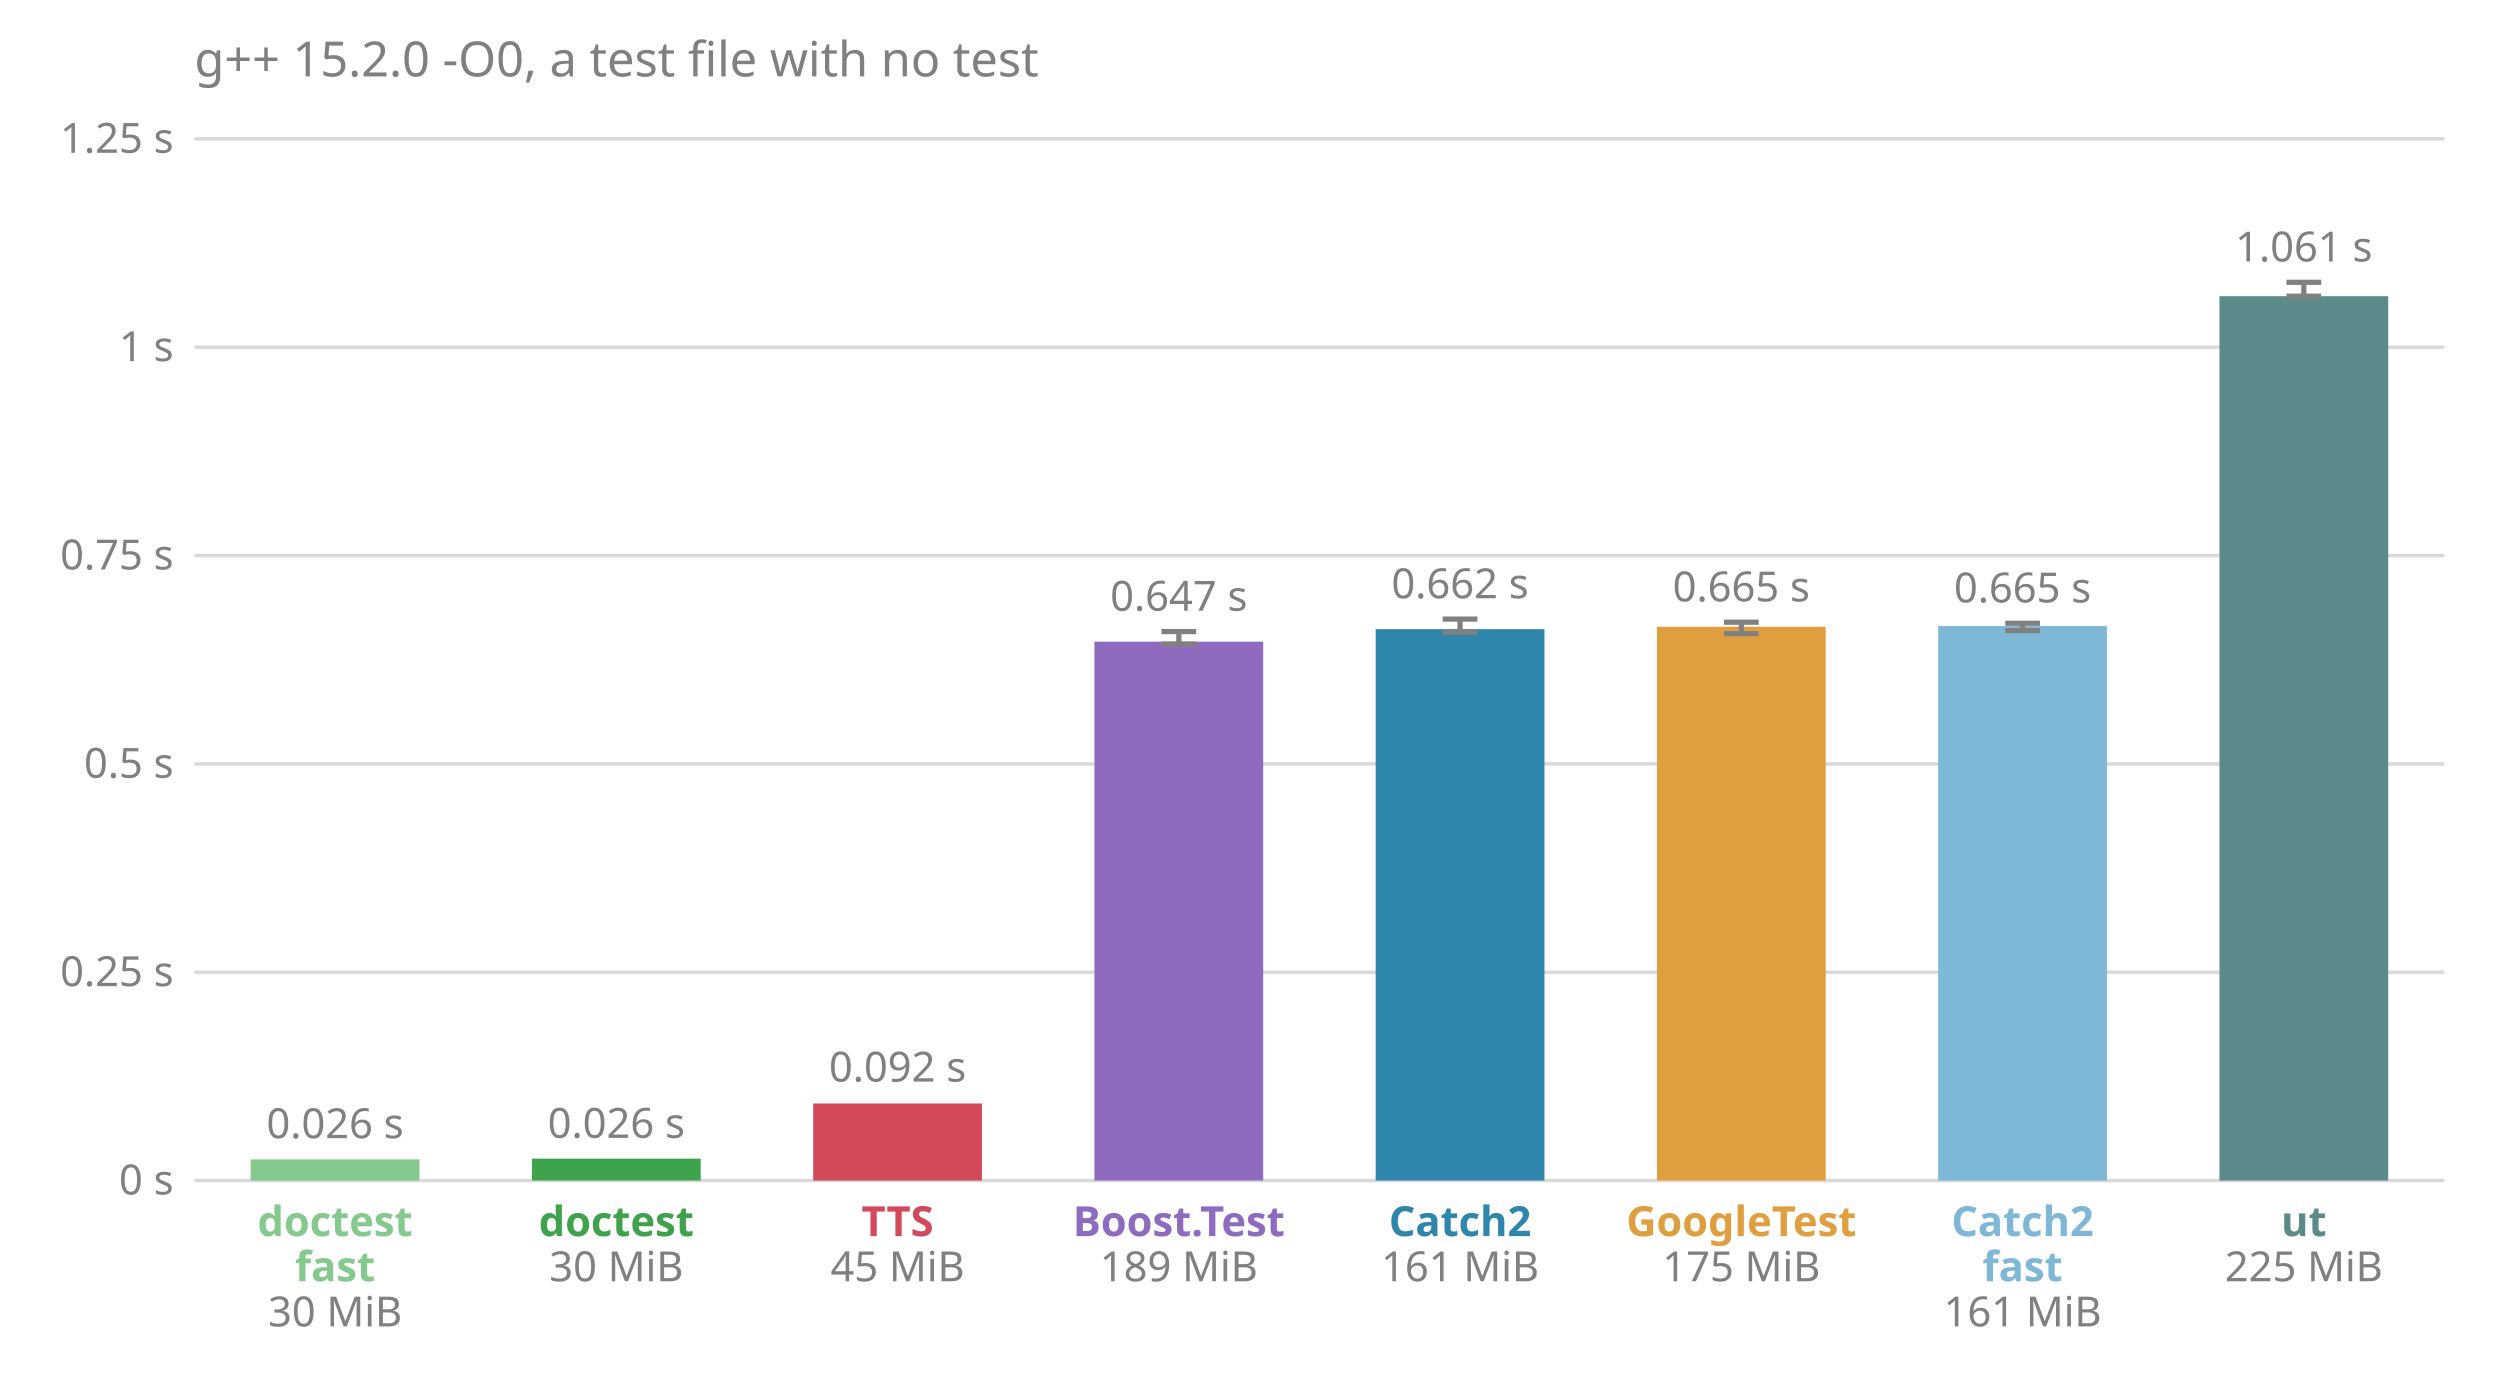
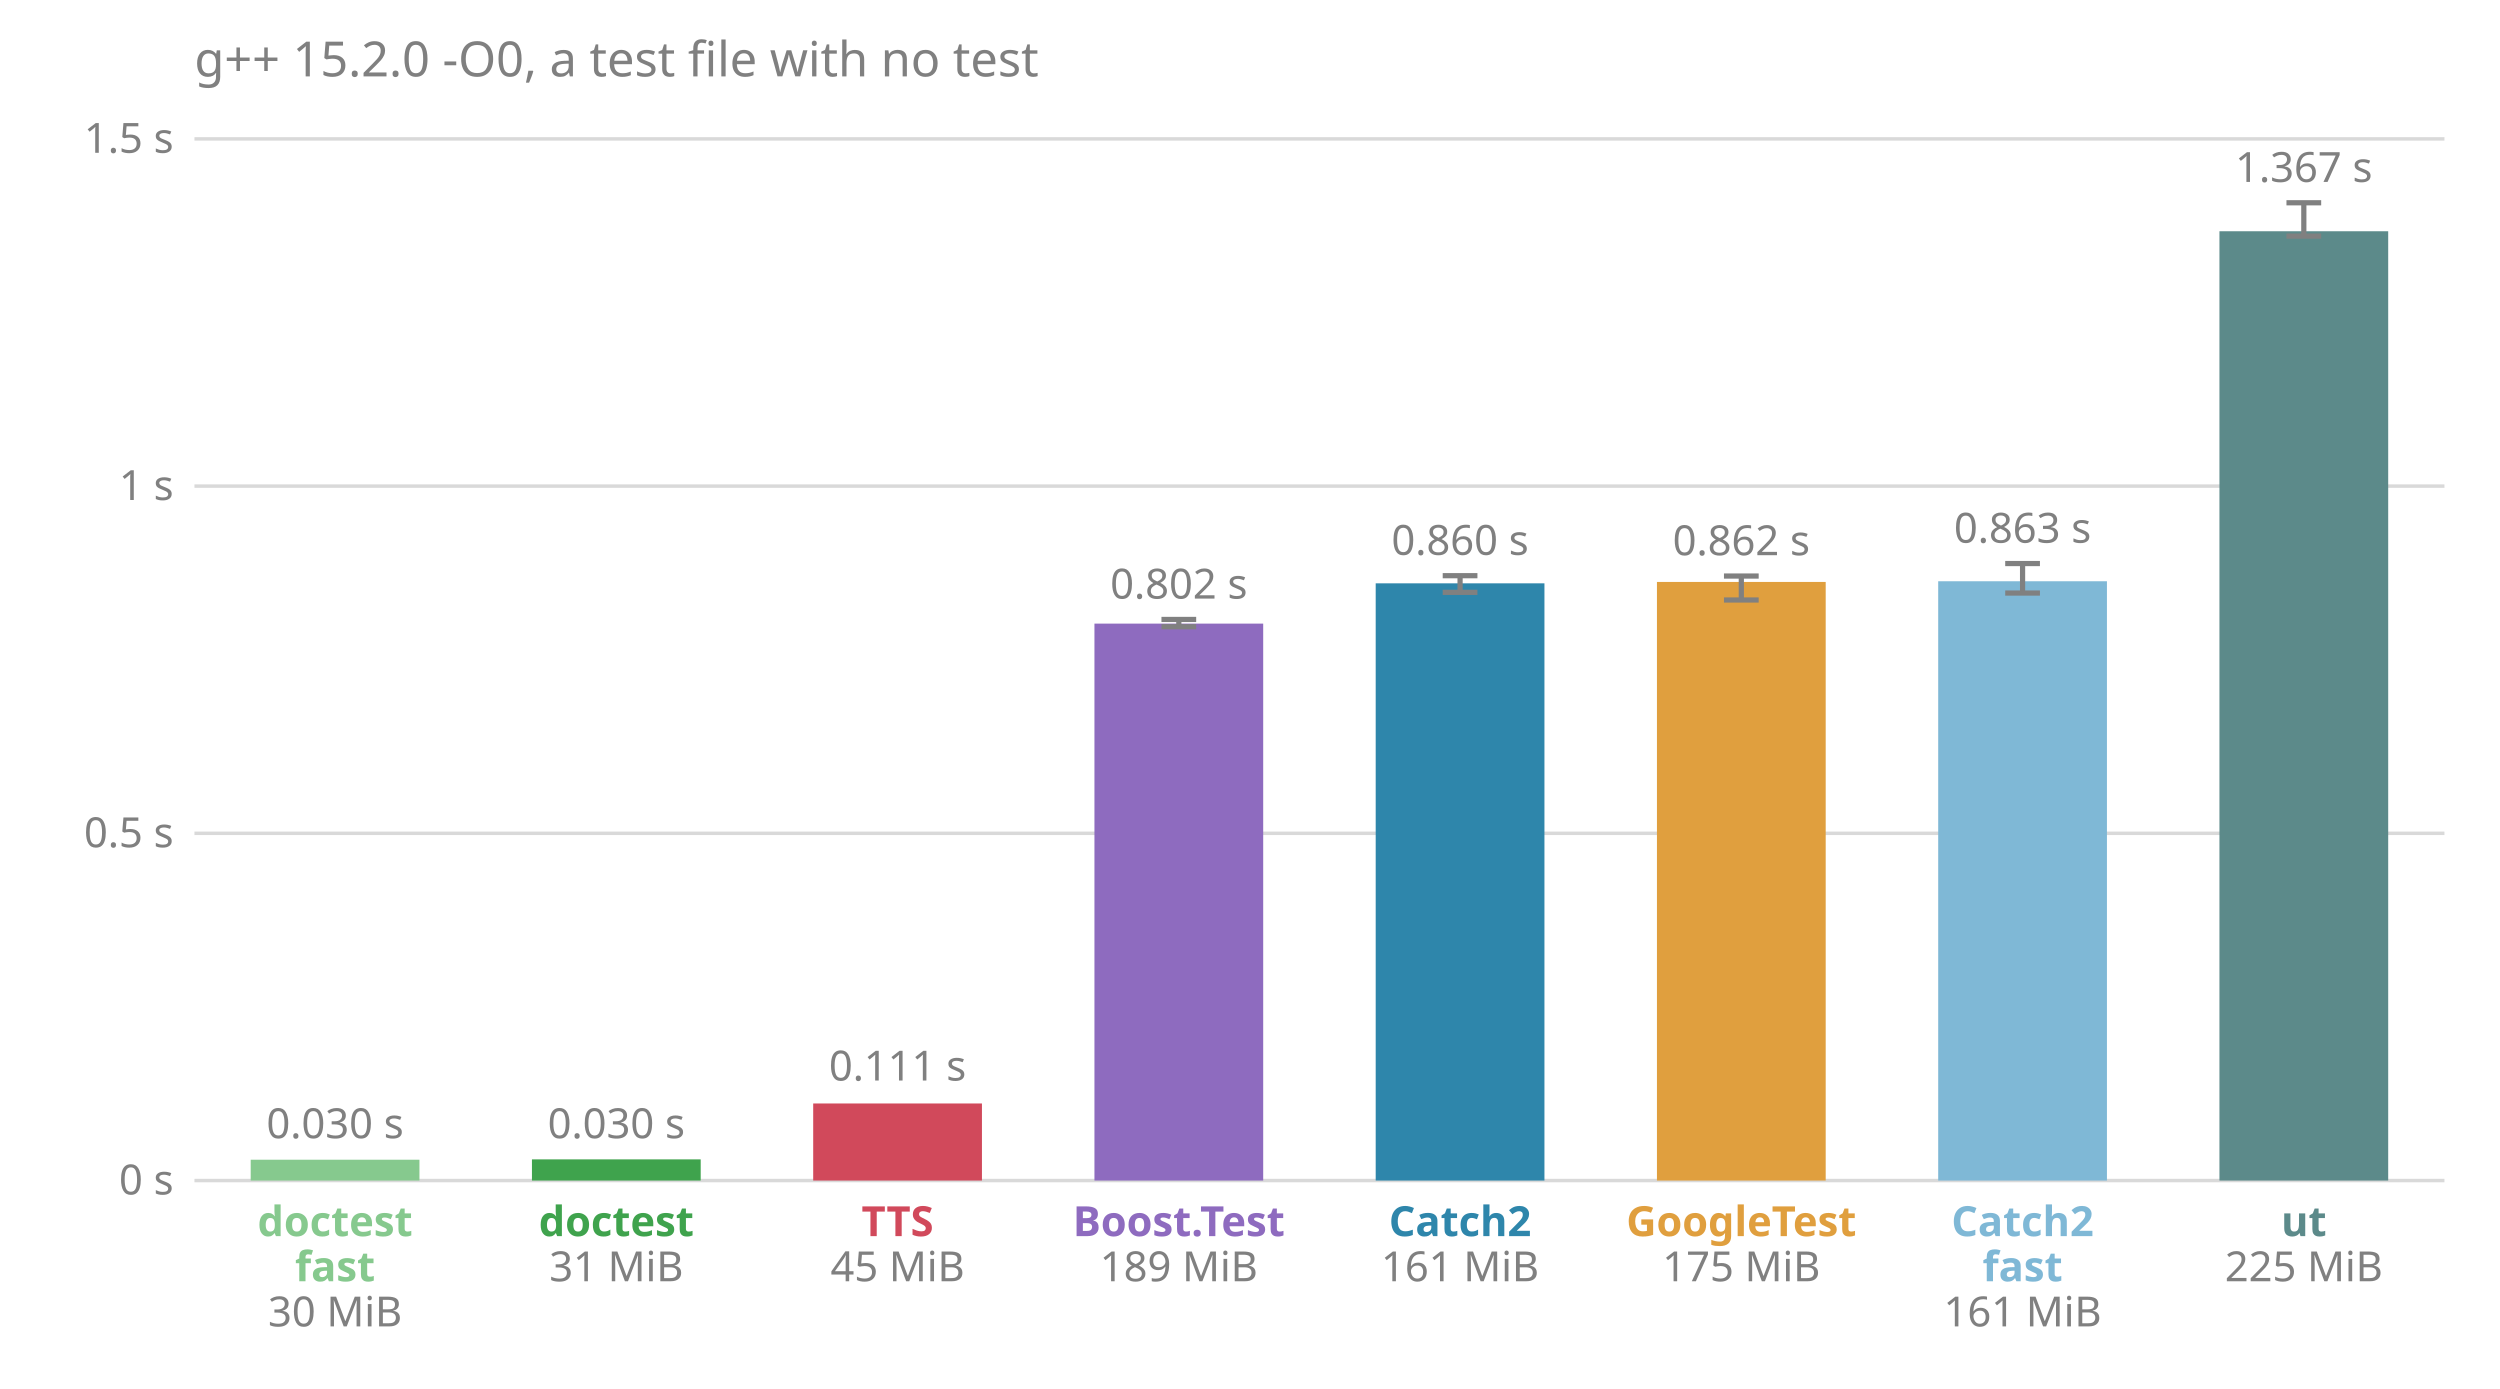
<svg xmlns="http://www.w3.org/2000/svg" viewBox="0 0 720 400" font-family="sans-serif" font-size="12">
  <text x="56.0" y="22.0" fill="#808080" font-size="14">g++ 15.2.0 -O0, a test file with no test</text>
  <line x1="56.0" x2="704.0" y1="340.0" y2="340.0" stroke="#808080" stroke-opacity="0.3" />
  <text x="50.0" y="344.0" fill="#808080" text-anchor="end">0 s</text>
-   <line x1="56.0" x2="704.0" y1="280.0" y2="280.0" stroke="#808080" stroke-opacity="0.3" />
-   <text x="50.0" y="284.0" fill="#808080" text-anchor="end">0.25 s</text>
-   <line x1="56.0" x2="704.0" y1="220.0" y2="220.0" stroke="#808080" stroke-opacity="0.3" />
-   <text x="50.0" y="224.0" fill="#808080" text-anchor="end">0.5 s</text>
-   <line x1="56.0" x2="704.0" y1="160.0" y2="160.0" stroke="#808080" stroke-opacity="0.3" />
-   <text x="50.0" y="164.0" fill="#808080" text-anchor="end">0.75 s</text>
-   <line x1="56.0" x2="704.0" y1="100.0" y2="100.0" stroke="#808080" stroke-opacity="0.3" />
-   <text x="50.0" y="104.0" fill="#808080" text-anchor="end">1 s</text>
+   <line x1="56.0" x2="704.0" y1="240.0" y2="240.0" stroke="#808080" stroke-opacity="0.3" />
+   <text x="50.0" y="244.0" fill="#808080" text-anchor="end">0.5 s</text>
+   <line x1="56.0" x2="704.0" y1="140.0" y2="140.0" stroke="#808080" stroke-opacity="0.3" />
+   <text x="50.0" y="144.0" fill="#808080" text-anchor="end">1 s</text>
  <line x1="56.0" x2="704.0" y1="40.0" y2="40.0" stroke="#808080" stroke-opacity="0.3" />
-   <text x="50.0" y="44.0" fill="#808080" text-anchor="end">1.25 s</text>
-   <rect x="72.2" y="333.9" width="48.6" height="6.1" fill="#86c98e" />
-   <text x="96.5" y="327.8" fill="#808080" text-anchor="middle">0.026 s</text>
+   <text x="50.0" y="44.0" fill="#808080" text-anchor="end">1.5 s</text>
+   <rect x="72.2" y="334.0" width="48.6" height="6.0" fill="#86c98e" />
+   <text x="96.5" y="327.8" fill="#808080" text-anchor="middle">0.030 s</text>
  <text x="96.5" y="356.0" fill="#86c98e" font-weight="bold" text-anchor="middle">doctest</text>
  <text x="96.5" y="369.0" fill="#86c98e" font-weight="bold" text-anchor="middle">fast</text>
  <text x="96.5" y="382.0" fill="#808080" text-anchor="middle">30 MiB</text>
-   <rect x="153.2" y="333.7" width="48.6" height="6.3" fill="#3fa34d" />
-   <text x="177.5" y="327.7" fill="#808080" text-anchor="middle">0.026 s</text>
+   <rect x="153.2" y="333.9" width="48.6" height="6.1" fill="#3fa34d" />
+   <text x="177.5" y="327.8" fill="#808080" text-anchor="middle">0.030 s</text>
  <text x="177.5" y="356.0" fill="#3fa34d" font-weight="bold" text-anchor="middle">doctest</text>
-   <text x="177.5" y="369.0" fill="#808080" text-anchor="middle">30 MiB</text>
+   <text x="177.5" y="369.0" fill="#808080" text-anchor="middle">31 MiB</text>
  <rect x="234.2" y="317.8" width="48.6" height="22.2" fill="#d1495b" />
-   <text x="258.5" y="311.5" fill="#808080" text-anchor="middle">0.092 s</text>
+   <text x="258.5" y="311.2" fill="#808080" text-anchor="middle">0.111 s</text>
  <text x="258.5" y="356.0" fill="#d1495b" font-weight="bold" text-anchor="middle">TTS</text>
  <text x="258.5" y="369.0" fill="#808080" text-anchor="middle">45 MiB</text>
-   <rect x="315.2" y="184.8" width="48.6" height="155.2" fill="#8e6bbf" />
-   <line x1="339.5" x2="339.5" y1="185.5" y2="181.9" stroke="#808080" stroke-width="1.5" />
-   <line x1="334.5" x2="344.5" y1="185.5" y2="185.5" stroke="#808080" stroke-width="1.5" />
-   <line x1="334.5" x2="344.5" y1="181.9" y2="181.9" stroke="#808080" stroke-width="1.5" />
-   <text x="339.5" y="175.9" fill="#808080" text-anchor="middle">0.647 s</text>
+   <rect x="315.2" y="179.6" width="48.6" height="160.4" fill="#8e6bbf" />
+   <line x1="339.5" x2="339.5" y1="180.5" y2="178.4" stroke="#808080" stroke-width="1.5" />
+   <line x1="334.5" x2="344.5" y1="180.5" y2="180.5" stroke="#808080" stroke-width="1.5" />
+   <line x1="334.5" x2="344.5" y1="178.4" y2="178.4" stroke="#808080" stroke-width="1.5" />
+   <text x="339.5" y="172.4" fill="#808080" text-anchor="middle">0.802 s</text>
  <text x="339.5" y="356.0" fill="#8e6bbf" font-weight="bold" text-anchor="middle">Boost.Test</text>
  <text x="339.5" y="369.0" fill="#808080" text-anchor="middle">189 MiB</text>
-   <rect x="396.2" y="181.2" width="48.6" height="158.8" fill="#2e86ab" />
-   <line x1="420.5" x2="420.5" y1="182.1" y2="178.3" stroke="#808080" stroke-width="1.5" />
-   <line x1="415.5" x2="425.5" y1="182.1" y2="182.1" stroke="#808080" stroke-width="1.5" />
-   <line x1="415.5" x2="425.5" y1="178.3" y2="178.3" stroke="#808080" stroke-width="1.5" />
-   <text x="420.5" y="172.3" fill="#808080" text-anchor="middle">0.662 s</text>
+   <rect x="396.2" y="168.0" width="48.6" height="172.0" fill="#2e86ab" />
+   <line x1="420.5" x2="420.5" y1="170.6" y2="165.8" stroke="#808080" stroke-width="1.5" />
+   <line x1="415.5" x2="425.5" y1="170.6" y2="170.6" stroke="#808080" stroke-width="1.5" />
+   <line x1="415.5" x2="425.5" y1="165.8" y2="165.8" stroke="#808080" stroke-width="1.5" />
+   <text x="420.5" y="159.8" fill="#808080" text-anchor="middle">0.860 s</text>
  <text x="420.5" y="356.0" fill="#2e86ab" font-weight="bold" text-anchor="middle">Catch2</text>
  <text x="420.5" y="369.0" fill="#808080" text-anchor="middle">161 MiB</text>
-   <rect x="477.2" y="180.5" width="48.6" height="159.5" fill="#e09f3e" />
-   <line x1="501.5" x2="501.5" y1="182.5" y2="179.2" stroke="#808080" stroke-width="1.5" />
-   <line x1="496.5" x2="506.5" y1="182.5" y2="182.5" stroke="#808080" stroke-width="1.5" />
-   <line x1="496.5" x2="506.5" y1="179.2" y2="179.2" stroke="#808080" stroke-width="1.5" />
-   <text x="501.5" y="173.2" fill="#808080" text-anchor="middle">0.665 s</text>
+   <rect x="477.2" y="167.6" width="48.6" height="172.4" fill="#e09f3e" />
+   <line x1="501.5" x2="501.5" y1="172.8" y2="165.9" stroke="#808080" stroke-width="1.5" />
+   <line x1="496.5" x2="506.5" y1="172.8" y2="172.8" stroke="#808080" stroke-width="1.5" />
+   <line x1="496.5" x2="506.5" y1="165.9" y2="165.9" stroke="#808080" stroke-width="1.5" />
+   <text x="501.5" y="159.9" fill="#808080" text-anchor="middle">0.862 s</text>
  <text x="501.5" y="356.0" fill="#e09f3e" font-weight="bold" text-anchor="middle">GoogleTest</text>
  <text x="501.5" y="369.0" fill="#808080" text-anchor="middle">175 MiB</text>
-   <rect x="558.2" y="180.3" width="48.6" height="159.7" fill="#7fb8d6" />
-   <line x1="582.5" x2="582.5" y1="181.6" y2="179.5" stroke="#808080" stroke-width="1.5" />
-   <line x1="577.5" x2="587.5" y1="181.6" y2="181.6" stroke="#808080" stroke-width="1.5" />
-   <line x1="577.5" x2="587.5" y1="179.5" y2="179.5" stroke="#808080" stroke-width="1.5" />
-   <text x="582.5" y="173.5" fill="#808080" text-anchor="middle">0.665 s</text>
+   <rect x="558.2" y="167.4" width="48.6" height="172.6" fill="#7fb8d6" />
+   <line x1="582.5" x2="582.5" y1="170.8" y2="162.3" stroke="#808080" stroke-width="1.5" />
+   <line x1="577.5" x2="587.5" y1="170.8" y2="170.8" stroke="#808080" stroke-width="1.5" />
+   <line x1="577.5" x2="587.5" y1="162.3" y2="162.3" stroke="#808080" stroke-width="1.5" />
+   <text x="582.5" y="156.3" fill="#808080" text-anchor="middle">0.863 s</text>
  <text x="582.5" y="356.0" fill="#7fb8d6" font-weight="bold" text-anchor="middle">Catch2</text>
  <text x="582.5" y="369.0" fill="#7fb8d6" font-weight="bold" text-anchor="middle">fast</text>
  <text x="582.5" y="382.0" fill="#808080" text-anchor="middle">161 MiB</text>
-   <rect x="639.2" y="85.3" width="48.6" height="254.7" fill="#5c8a8a" />
-   <line x1="663.5" x2="663.5" y1="85.3" y2="81.3" stroke="#808080" stroke-width="1.5" />
-   <line x1="658.5" x2="668.5" y1="85.3" y2="85.3" stroke="#808080" stroke-width="1.5" />
-   <line x1="658.5" x2="668.5" y1="81.3" y2="81.3" stroke="#808080" stroke-width="1.5" />
-   <text x="663.5" y="75.3" fill="#808080" text-anchor="middle">1.061 s</text>
+   <rect x="639.2" y="66.6" width="48.6" height="273.4" fill="#5c8a8a" />
+   <line x1="663.5" x2="663.5" y1="68.0" y2="58.4" stroke="#808080" stroke-width="1.5" />
+   <line x1="658.5" x2="668.5" y1="68.0" y2="68.0" stroke="#808080" stroke-width="1.5" />
+   <line x1="658.5" x2="668.5" y1="58.4" y2="58.4" stroke="#808080" stroke-width="1.5" />
+   <text x="663.5" y="52.4" fill="#808080" text-anchor="middle">1.367 s</text>
  <text x="663.5" y="356.0" fill="#5c8a8a" font-weight="bold" text-anchor="middle">ut</text>
  <text x="663.5" y="369.0" fill="#808080" text-anchor="middle">225 MiB</text>
</svg>
